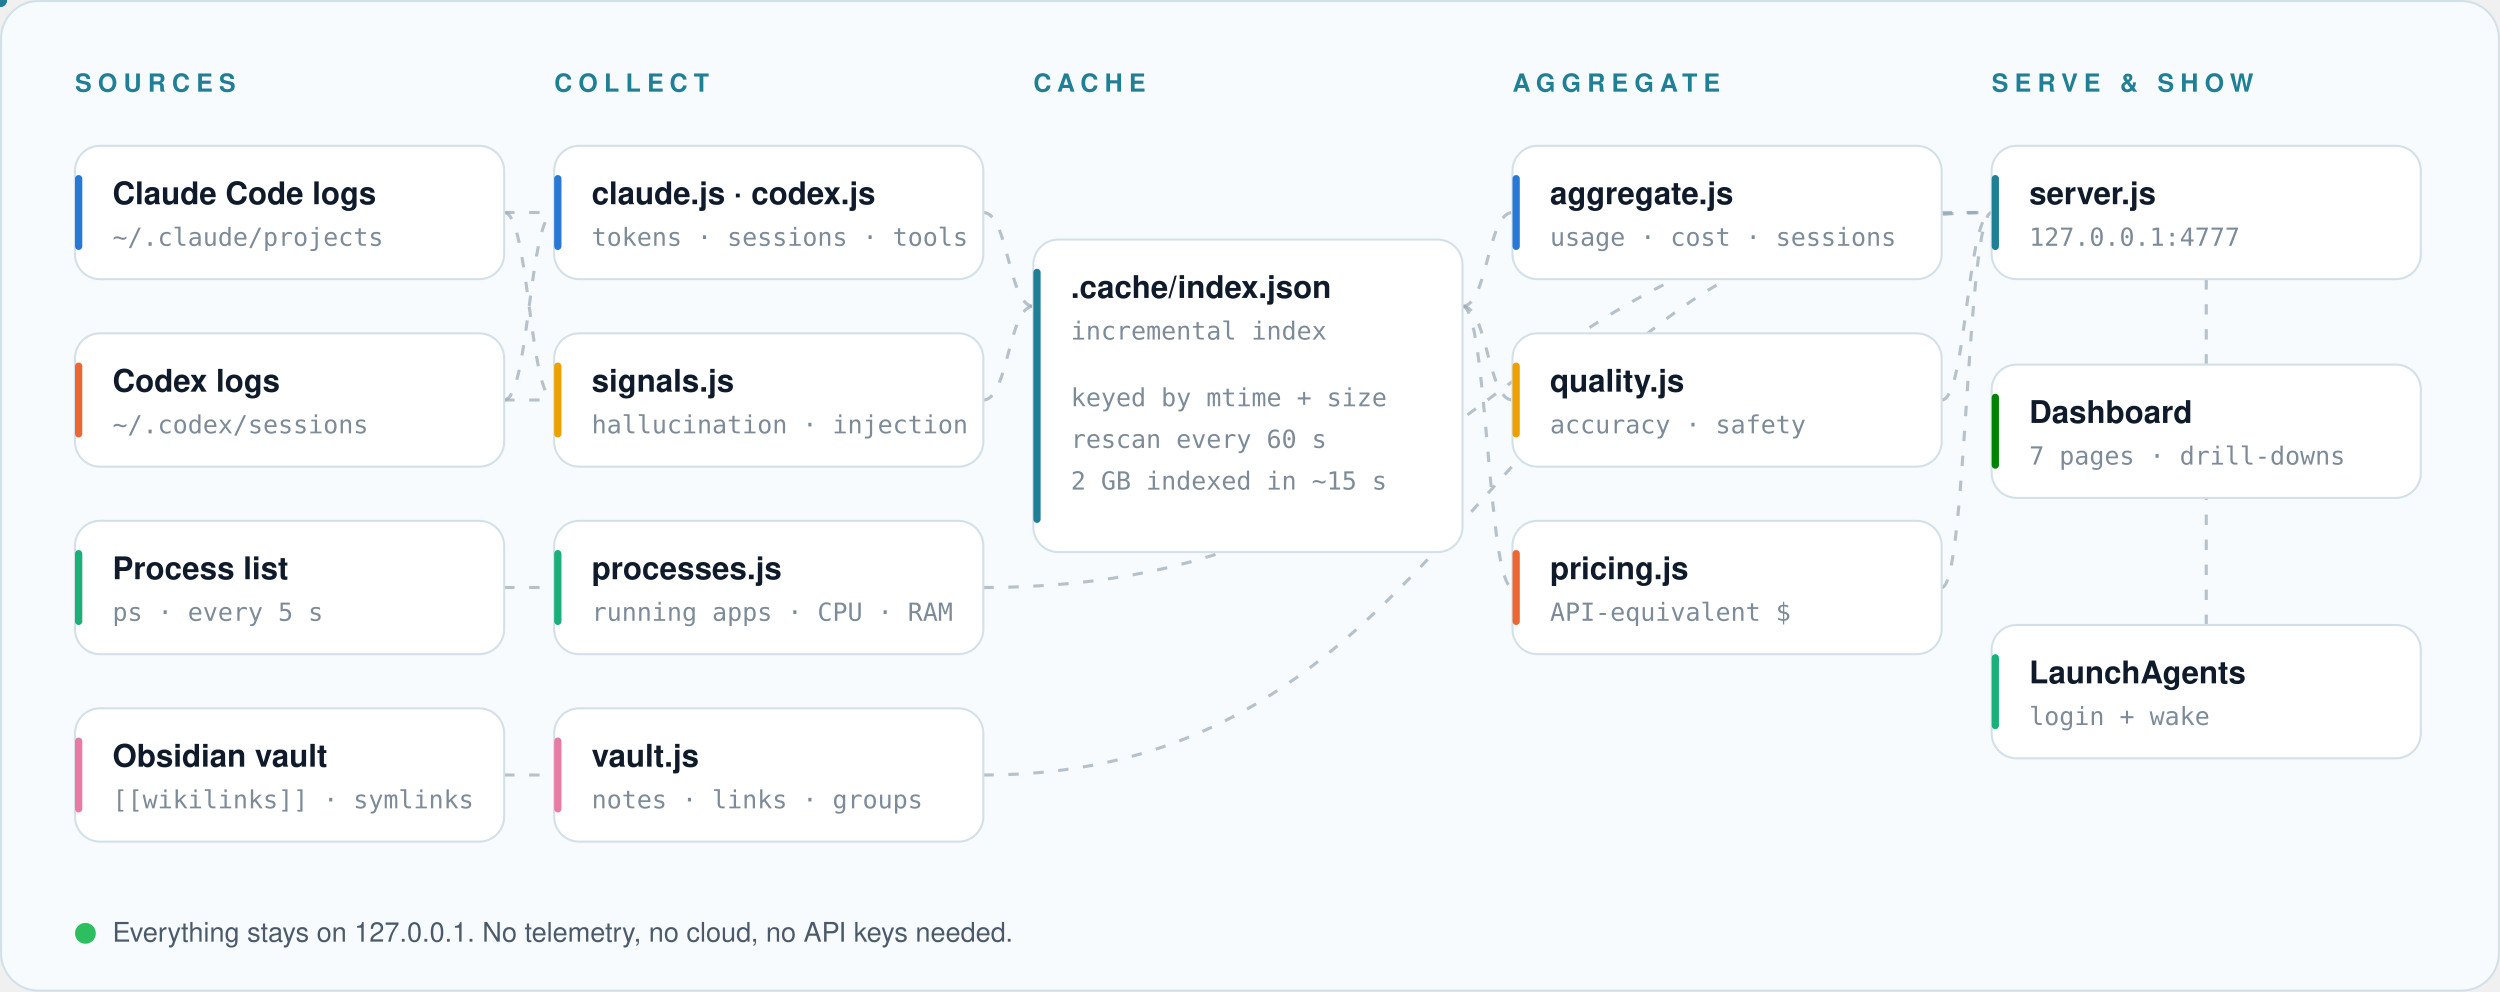
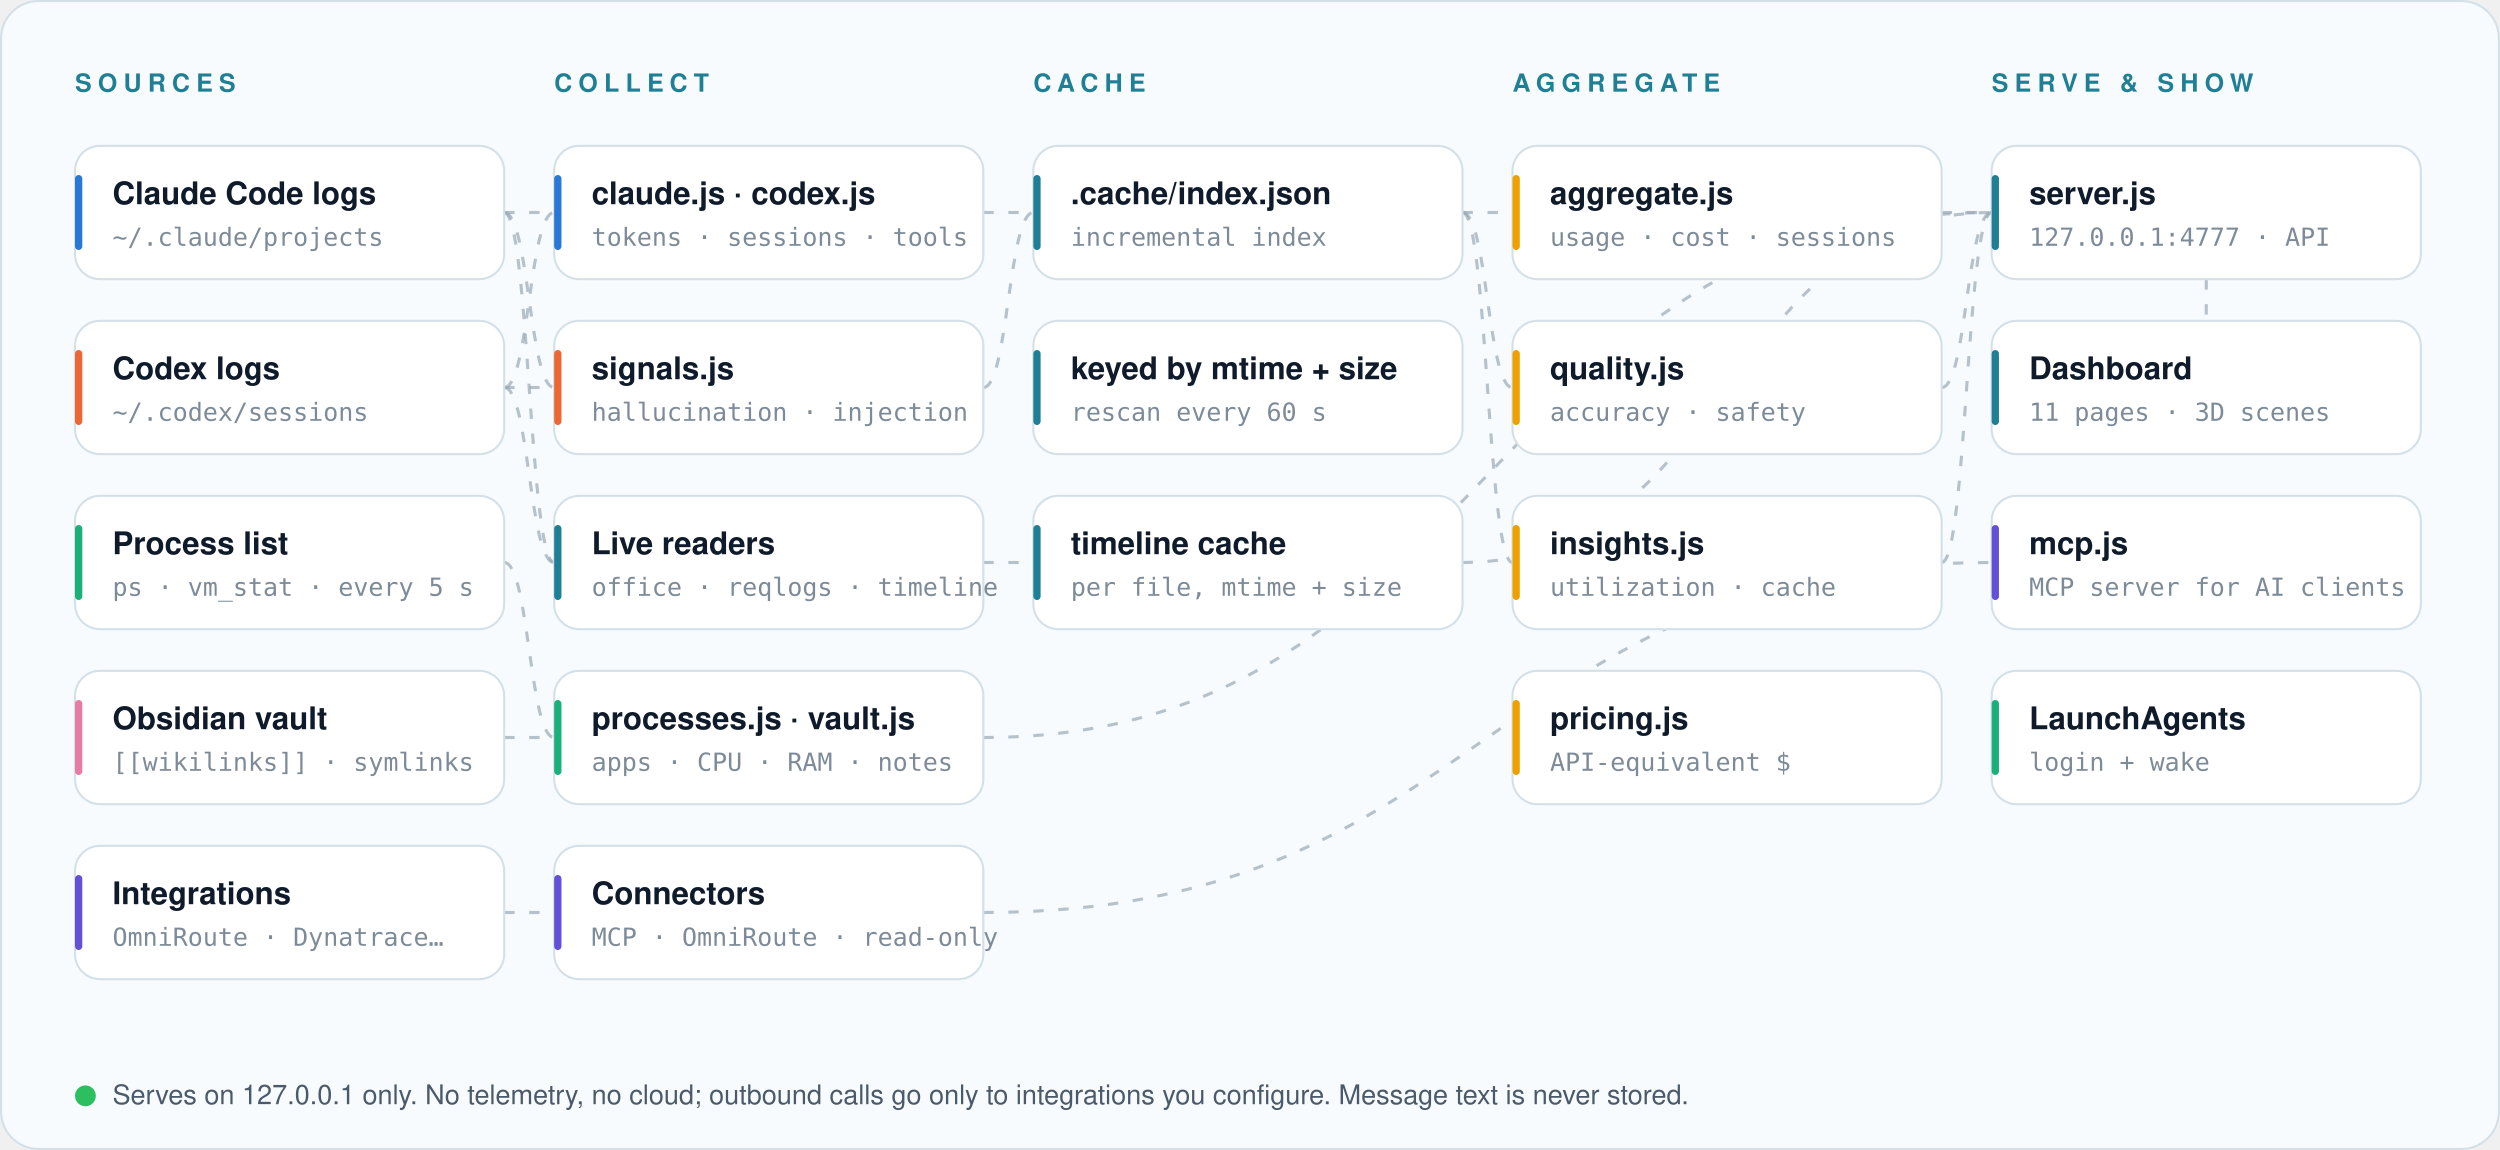
- <svg xmlns="http://www.w3.org/2000/svg" viewBox="0 0 1200 476" width="1200" height="476" role="img" aria-label="How ZAAFPulse works: local logs are collected, cached, aggregated and served on 127.0.0.1">
+ <svg xmlns="http://www.w3.org/2000/svg" viewBox="0 0 1200 552" width="1200" height="552" role="img" aria-label="How ZAAFPulse works: local logs and integrations are collected, cached, aggregated and served on 127.0.0.1 to the dashboard and to AI clients over MCP">
  <style>
  .hd{font-family:-apple-system,BlinkMacSystemFont,'Segoe UI',Helvetica,Arial,sans-serif;font-size:12px;font-weight:700;letter-spacing:3px;fill:#1f7f95}
  .bt{font-family:-apple-system,BlinkMacSystemFont,'Segoe UI',Helvetica,Arial,sans-serif;font-size:15px;font-weight:700;fill:#0f1b2a} .bs{font-family:ui-monospace,SFMono-Regular,Menlo,Consolas,monospace;font-size:12px;fill:#7d8b99}
  .ft{font-family:-apple-system,BlinkMacSystemFont,'Segoe UI',Helvetica,Arial,sans-serif;font-size:13px;fill:#4b5a6a}
  .flow{fill:none;stroke:#9aa9b6;stroke-width:1.5;stroke-dasharray:5 7;opacity:.7;animation:flow 1.1s linear infinite}
  .box{animation:rise .7s cubic-bezier(.2,.8,.2,1) both}
  @keyframes flow{to{stroke-dashoffset:-24}}
  @keyframes rise{from{opacity:0;transform:translateY(10px)}}
  @media (prefers-reduced-motion:reduce){*{animation:none!important}}
</style>
-   <rect x=".5" y=".5" width="1199" height="475" rx="18" fill="#f8fbfd" stroke="#d3e0e8" />
+   <rect x=".5" y=".5" width="1199" height="551" rx="18" fill="#f8fbfd" stroke="#d3e0e8" />
  <text x="36" y="44" class="hd">SOURCES</text>
  <text x="266" y="44" class="hd">COLLECT</text>
  <text x="496" y="44" class="hd">CACHE</text>
  <text x="726" y="44" class="hd">AGGREGATE</text>
  <text x="956" y="44" class="hd">SERVE &amp; SHOW</text>
  <path class="flow" d="M242,102.0 C254.0,102.0 254.0,102.0 266,102.0" style="animation-delay:0.00s" />
-   <path class="flow" d="M242,102.0 C254.0,102.0 254.0,192.0 266,192.0" style="animation-delay:-0.17s" />
-   <path class="flow" d="M242,192.0 C254.0,192.0 254.0,102.0 266,102.0" style="animation-delay:-0.34s" />
-   <path class="flow" d="M242,192.0 C254.0,192.0 254.0,192.0 266,192.0" style="animation-delay:-0.51s" />
-   <path class="flow" d="M242,282.0 C254.0,282.0 254.0,282.0 266,282.0" style="animation-delay:-0.68s" />
-   <path class="flow" d="M242,372.0 C254.0,372.0 254.0,372.0 266,372.0" style="animation-delay:-0.85s" />
-   <path class="flow" d="M472,102.0 C484.0,102.0 484.0,147.0 496,147.0" style="animation-delay:-1.02s" />
-   <path class="flow" d="M472,192.0 C484.0,192.0 484.0,147.0 496,147.0" style="animation-delay:-1.19s" />
-   <path class="flow" d="M702,147.0 C714.0,147.0 714.0,102.0 726,102.0" style="animation-delay:-1.36s" />
-   <path class="flow" d="M702,147.0 C714.0,147.0 714.0,192.0 726,192.0" style="animation-delay:-1.53s" />
-   <path class="flow" d="M702,147.0 C714.0,147.0 714.0,282.0 726,282.0" style="animation-delay:-1.70s" />
-   <path class="flow" d="M932,102.0 C944.0,102.0 944.0,102.0 956,102.0" style="animation-delay:-1.87s" />
-   <path class="flow" d="M932,192.0 C944.0,192.0 944.0,102.0 956,102.0" style="animation-delay:-2.04s" />
-   <path class="flow" d="M932,282.0 C944.0,282.0 944.0,102.0 956,102.0" style="animation-delay:-2.21s" />
-   <path class="flow" d="M472,282.0 C714.0,282.0 714.0,102.0 956,102.0" style="animation-delay:-2.38s" />
-   <path class="flow" d="M472,372.0 C714.0,372.0 714.0,102.0 956,102.0" style="animation-delay:-2.55s" />
-   <path class="flow" d="M1059.0,134 L1059.0,175" />
-   <path class="flow" d="M1059.0,300 L1059.0,239" />
+   <path class="flow" d="M242,102.0 C254.0,102.0 254.0,186.0 266,186.0" style="animation-delay:-0.17s" />
+   <path class="flow" d="M242,186.0 C254.0,186.0 254.0,102.0 266,102.0" style="animation-delay:-0.34s" />
+   <path class="flow" d="M242,186.0 C254.0,186.0 254.0,186.0 266,186.0" style="animation-delay:-0.51s" />
+   <path class="flow" d="M242,102.0 C254.0,102.0 254.0,270.0 266,270.0" style="animation-delay:-0.68s" />
+   <path class="flow" d="M242,186.0 C254.0,186.0 254.0,270.0 266,270.0" style="animation-delay:-0.85s" />
+   <path class="flow" d="M242,270.0 C254.0,270.0 254.0,354.0 266,354.0" style="animation-delay:-1.02s" />
+   <path class="flow" d="M242,354.0 C254.0,354.0 254.0,354.0 266,354.0" style="animation-delay:-1.19s" />
+   <path class="flow" d="M242,438.0 C254.0,438.0 254.0,438.0 266,438.0" style="animation-delay:-1.36s" />
+   <path class="flow" d="M472,102.0 C484.0,102.0 484.0,102.0 496,102.0" style="animation-delay:-1.53s" />
+   <path class="flow" d="M472,186.0 C484.0,186.0 484.0,102.0 496,102.0" style="animation-delay:-1.70s" />
+   <path class="flow" d="M472,270.0 C484.0,270.0 484.0,270.0 496,270.0" style="animation-delay:-1.87s" />
+   <path class="flow" d="M702,102.0 C714.0,102.0 714.0,102.0 726,102.0" style="animation-delay:-2.04s" />
+   <path class="flow" d="M702,102.0 C714.0,102.0 714.0,186.0 726,186.0" style="animation-delay:-2.21s" />
+   <path class="flow" d="M702,102.0 C714.0,102.0 714.0,270.0 726,270.0" style="animation-delay:-2.38s" />
+   <path class="flow" d="M932,102.0 C944.0,102.0 944.0,102.0 956,102.0" style="animation-delay:-2.55s" />
+   <path class="flow" d="M932,186.0 C944.0,186.0 944.0,102.0 956,102.0" style="animation-delay:-2.72s" />
+   <path class="flow" d="M932,270.0 C944.0,270.0 944.0,102.0 956,102.0" style="animation-delay:-2.89s" />
+   <path class="flow" d="M702,270.0 C829.0,270.0 829.0,102.0 956,102.0" style="animation-delay:-3.06s" />
+   <path class="flow" d="M472,354.0 C714.0,354.0 714.0,102.0 956,102.0" style="animation-delay:-3.23s" />
+   <path class="flow" d="M472,438.0 C714.0,438.0 714.0,270.0 956,270.0" style="animation-delay:-3.40s" />
+   <path class="flow" d="M1059,134 L1059,154" style="animation-delay:-3.57s" />
  <circle r="3.4" fill="#2a78d6" opacity="0">
    <animateMotion dur="2.2s" begin="0.00s" repeatCount="indefinite" path="M242,102.0 C254.0,102.0 254.0,102.0 266,102.0" />
    <animate attributeName="opacity" dur="2.2s" begin="0.00s" repeatCount="indefinite" values="0;1;1;0" keyTimes="0;.1;.85;1" />
  </circle>
  <circle r="3.4" fill="#2a78d6" opacity="0">
-     <animateMotion dur="2.5s" begin="0.29s" repeatCount="indefinite" path="M242,102.0 C254.0,102.0 254.0,192.0 266,192.0" />
+     <animateMotion dur="2.5s" begin="0.29s" repeatCount="indefinite" path="M242,102.0 C254.0,102.0 254.0,186.0 266,186.0" />
    <animate attributeName="opacity" dur="2.5s" begin="0.29s" repeatCount="indefinite" values="0;1;1;0" keyTimes="0;.1;.85;1" />
  </circle>
  <circle r="3.4" fill="#eb6834" opacity="0">
-     <animateMotion dur="2.8s" begin="0.58s" repeatCount="indefinite" path="M242,192.0 C254.0,192.0 254.0,102.0 266,102.0" />
+     <animateMotion dur="2.8s" begin="0.58s" repeatCount="indefinite" path="M242,186.0 C254.0,186.0 254.0,102.0 266,102.0" />
    <animate attributeName="opacity" dur="2.8s" begin="0.58s" repeatCount="indefinite" values="0;1;1;0" keyTimes="0;.1;.85;1" />
  </circle>
  <circle r="3.4" fill="#eb6834" opacity="0">
-     <animateMotion dur="3.1s" begin="0.87s" repeatCount="indefinite" path="M242,192.0 C254.0,192.0 254.0,192.0 266,192.0" />
+     <animateMotion dur="3.1s" begin="0.87s" repeatCount="indefinite" path="M242,186.0 C254.0,186.0 254.0,186.0 266,186.0" />
    <animate attributeName="opacity" dur="3.1s" begin="0.87s" repeatCount="indefinite" values="0;1;1;0" keyTimes="0;.1;.85;1" />
  </circle>
+   <circle r="3.4" fill="#1f7f95" opacity="0">
+     <animateMotion dur="2.2s" begin="1.16s" repeatCount="indefinite" path="M242,102.0 C254.0,102.0 254.0,270.0 266,270.0" />
+     <animate attributeName="opacity" dur="2.2s" begin="1.16s" repeatCount="indefinite" values="0;1;1;0" keyTimes="0;.1;.85;1" />
+   </circle>
+   <circle r="3.4" fill="#1f7f95" opacity="0">
+     <animateMotion dur="2.5s" begin="1.45s" repeatCount="indefinite" path="M242,186.0 C254.0,186.0 254.0,270.0 266,270.0" />
+     <animate attributeName="opacity" dur="2.5s" begin="1.45s" repeatCount="indefinite" values="0;1;1;0" keyTimes="0;.1;.85;1" />
+   </circle>
  <circle r="3.4" fill="#1baf7a" opacity="0">
-     <animateMotion dur="2.2s" begin="1.16s" repeatCount="indefinite" path="M242,282.0 C254.0,282.0 254.0,282.0 266,282.0" />
-     <animate attributeName="opacity" dur="2.2s" begin="1.16s" repeatCount="indefinite" values="0;1;1;0" keyTimes="0;.1;.85;1" />
+     <animateMotion dur="2.8s" begin="1.74s" repeatCount="indefinite" path="M242,270.0 C254.0,270.0 254.0,354.0 266,354.0" />
+     <animate attributeName="opacity" dur="2.8s" begin="1.74s" repeatCount="indefinite" values="0;1;1;0" keyTimes="0;.1;.85;1" />
  </circle>
  <circle r="3.4" fill="#e87ba4" opacity="0">
-     <animateMotion dur="2.5s" begin="1.45s" repeatCount="indefinite" path="M242,372.0 C254.0,372.0 254.0,372.0 266,372.0" />
-     <animate attributeName="opacity" dur="2.5s" begin="1.45s" repeatCount="indefinite" values="0;1;1;0" keyTimes="0;.1;.85;1" />
-   </circle>
-   <circle r="3.4" fill="#2a78d6" opacity="0">
-     <animateMotion dur="2.8s" begin="1.74s" repeatCount="indefinite" path="M472,102.0 C484.0,102.0 484.0,147.0 496,147.0" />
-     <animate attributeName="opacity" dur="2.8s" begin="1.74s" repeatCount="indefinite" values="0;1;1;0" keyTimes="0;.1;.85;1" />
+     <animateMotion dur="3.1s" begin="2.03s" repeatCount="indefinite" path="M242,354.0 C254.0,354.0 254.0,354.0 266,354.0" />
+     <animate attributeName="opacity" dur="3.1s" begin="2.03s" repeatCount="indefinite" values="0;1;1;0" keyTimes="0;.1;.85;1" />
+   </circle>
+   <circle r="3.4" fill="#6250d6" opacity="0">
+     <animateMotion dur="2.2s" begin="2.32s" repeatCount="indefinite" path="M242,438.0 C254.0,438.0 254.0,438.0 266,438.0" />
+     <animate attributeName="opacity" dur="2.2s" begin="2.32s" repeatCount="indefinite" values="0;1;1;0" keyTimes="0;.1;.85;1" />
+   </circle>
+   <circle r="3.4" fill="#1f7f95" opacity="0">
+     <animateMotion dur="2.5s" begin="2.61s" repeatCount="indefinite" path="M472,102.0 C484.0,102.0 484.0,102.0 496,102.0" />
+     <animate attributeName="opacity" dur="2.5s" begin="2.61s" repeatCount="indefinite" values="0;1;1;0" keyTimes="0;.1;.85;1" />
+   </circle>
+   <circle r="3.4" fill="#1f7f95" opacity="0">
+     <animateMotion dur="2.8s" begin="2.90s" repeatCount="indefinite" path="M472,186.0 C484.0,186.0 484.0,102.0 496,102.0" />
+     <animate attributeName="opacity" dur="2.8s" begin="2.90s" repeatCount="indefinite" values="0;1;1;0" keyTimes="0;.1;.85;1" />
+   </circle>
+   <circle r="3.4" fill="#1f7f95" opacity="0">
+     <animateMotion dur="3.1s" begin="3.19s" repeatCount="indefinite" path="M472,270.0 C484.0,270.0 484.0,270.0 496,270.0" />
+     <animate attributeName="opacity" dur="3.1s" begin="3.19s" repeatCount="indefinite" values="0;1;1;0" keyTimes="0;.1;.85;1" />
  </circle>
  <circle r="3.4" fill="#eda100" opacity="0">
-     <animateMotion dur="3.1s" begin="2.03s" repeatCount="indefinite" path="M472,192.0 C484.0,192.0 484.0,147.0 496,147.0" />
-     <animate attributeName="opacity" dur="3.1s" begin="2.03s" repeatCount="indefinite" values="0;1;1;0" keyTimes="0;.1;.85;1" />
-   </circle>
-   <circle r="3.4" fill="#1f7f95" opacity="0">
-     <animateMotion dur="2.2s" begin="2.32s" repeatCount="indefinite" path="M702,147.0 C714.0,147.0 714.0,102.0 726,102.0" />
-     <animate attributeName="opacity" dur="2.2s" begin="2.32s" repeatCount="indefinite" values="0;1;1;0" keyTimes="0;.1;.85;1" />
-   </circle>
-   <circle r="3.4" fill="#1f7f95" opacity="0">
-     <animateMotion dur="2.5s" begin="0.21s" repeatCount="indefinite" path="M702,147.0 C714.0,147.0 714.0,192.0 726,192.0" />
-     <animate attributeName="opacity" dur="2.5s" begin="0.21s" repeatCount="indefinite" values="0;1;1;0" keyTimes="0;.1;.85;1" />
-   </circle>
-   <circle r="3.4" fill="#1f7f95" opacity="0">
-     <animateMotion dur="2.8s" begin="0.50s" repeatCount="indefinite" path="M702,147.0 C714.0,147.0 714.0,282.0 726,282.0" />
-     <animate attributeName="opacity" dur="2.8s" begin="0.50s" repeatCount="indefinite" values="0;1;1;0" keyTimes="0;.1;.85;1" />
-   </circle>
-   <circle r="3.4" fill="#2a78d6" opacity="0">
-     <animateMotion dur="3.1s" begin="0.79s" repeatCount="indefinite" path="M932,102.0 C944.0,102.0 944.0,102.0 956,102.0" />
-     <animate attributeName="opacity" dur="3.1s" begin="0.79s" repeatCount="indefinite" values="0;1;1;0" keyTimes="0;.1;.85;1" />
+     <animateMotion dur="2.2s" begin="3.48s" repeatCount="indefinite" path="M702,102.0 C714.0,102.0 714.0,102.0 726,102.0" />
+     <animate attributeName="opacity" dur="2.2s" begin="3.48s" repeatCount="indefinite" values="0;1;1;0" keyTimes="0;.1;.85;1" />
  </circle>
  <circle r="3.4" fill="#eda100" opacity="0">
-     <animateMotion dur="2.2s" begin="1.08s" repeatCount="indefinite" path="M932,192.0 C944.0,192.0 944.0,102.0 956,102.0" />
-     <animate attributeName="opacity" dur="2.2s" begin="1.08s" repeatCount="indefinite" values="0;1;1;0" keyTimes="0;.1;.85;1" />
-   </circle>
-   <circle r="3.4" fill="#eb6834" opacity="0">
-     <animateMotion dur="2.5s" begin="1.37s" repeatCount="indefinite" path="M932,282.0 C944.0,282.0 944.0,102.0 956,102.0" />
-     <animate attributeName="opacity" dur="2.5s" begin="1.37s" repeatCount="indefinite" values="0;1;1;0" keyTimes="0;.1;.85;1" />
+     <animateMotion dur="2.5s" begin="3.77s" repeatCount="indefinite" path="M702,102.0 C714.0,102.0 714.0,186.0 726,186.0" />
+     <animate attributeName="opacity" dur="2.5s" begin="3.77s" repeatCount="indefinite" values="0;1;1;0" keyTimes="0;.1;.85;1" />
+   </circle>
+   <circle r="3.4" fill="#eda100" opacity="0">
+     <animateMotion dur="2.8s" begin="4.06s" repeatCount="indefinite" path="M702,102.0 C714.0,102.0 714.0,270.0 726,270.0" />
+     <animate attributeName="opacity" dur="2.8s" begin="4.06s" repeatCount="indefinite" values="0;1;1;0" keyTimes="0;.1;.85;1" />
+   </circle>
+   <circle r="3.4" fill="#1f7f95" opacity="0">
+     <animateMotion dur="3.1s" begin="4.35s" repeatCount="indefinite" path="M932,102.0 C944.0,102.0 944.0,102.0 956,102.0" />
+     <animate attributeName="opacity" dur="3.1s" begin="4.35s" repeatCount="indefinite" values="0;1;1;0" keyTimes="0;.1;.85;1" />
+   </circle>
+   <circle r="3.4" fill="#1f7f95" opacity="0">
+     <animateMotion dur="2.2s" begin="4.64s" repeatCount="indefinite" path="M932,186.0 C944.0,186.0 944.0,102.0 956,102.0" />
+     <animate attributeName="opacity" dur="2.2s" begin="4.64s" repeatCount="indefinite" values="0;1;1;0" keyTimes="0;.1;.85;1" />
+   </circle>
+   <circle r="3.4" fill="#1f7f95" opacity="0">
+     <animateMotion dur="2.5s" begin="4.93s" repeatCount="indefinite" path="M932,270.0 C944.0,270.0 944.0,102.0 956,102.0" />
+     <animate attributeName="opacity" dur="2.5s" begin="4.93s" repeatCount="indefinite" values="0;1;1;0" keyTimes="0;.1;.85;1" />
+   </circle>
+   <circle r="3.4" fill="#1f7f95" opacity="0">
+     <animateMotion dur="2.8s" begin="5.22s" repeatCount="indefinite" path="M702,270.0 C829.0,270.0 829.0,102.0 956,102.0" />
+     <animate attributeName="opacity" dur="2.8s" begin="5.22s" repeatCount="indefinite" values="0;1;1;0" keyTimes="0;.1;.85;1" />
  </circle>
  <circle r="3.4" fill="#1baf7a" opacity="0">
-     <animateMotion dur="2.8s" begin="1.66s" repeatCount="indefinite" path="M472,282.0 C714.0,282.0 714.0,102.0 956,102.0" />
-     <animate attributeName="opacity" dur="2.8s" begin="1.66s" repeatCount="indefinite" values="0;1;1;0" keyTimes="0;.1;.85;1" />
-   </circle>
-   <circle r="3.4" fill="#e87ba4" opacity="0">
-     <animateMotion dur="3.1s" begin="1.95s" repeatCount="indefinite" path="M472,372.0 C714.0,372.0 714.0,102.0 956,102.0" />
-     <animate attributeName="opacity" dur="3.1s" begin="1.95s" repeatCount="indefinite" values="0;1;1;0" keyTimes="0;.1;.85;1" />
-   </circle>
-   <circle r="3.4" fill="#1f7f95">
-     <animateMotion dur="1.6s" begin="0.0s" repeatCount="indefinite" path="M1059.0,134 L1059.0,175" />
-   </circle>
-   <circle r="3.4" fill="#1f7f95">
-     <animateMotion dur="1.6s" begin="0.6s" repeatCount="indefinite" path="M1059.0,300 L1059.0,239" />
+     <animateMotion dur="3.1s" begin="5.51s" repeatCount="indefinite" path="M472,354.0 C714.0,354.0 714.0,102.0 956,102.0" />
+     <animate attributeName="opacity" dur="3.1s" begin="5.51s" repeatCount="indefinite" values="0;1;1;0" keyTimes="0;.1;.85;1" />
+   </circle>
+   <circle r="3.4" fill="#6250d6" opacity="0">
+     <animateMotion dur="2.2s" begin="5.80s" repeatCount="indefinite" path="M472,438.0 C714.0,438.0 714.0,270.0 956,270.0" />
+     <animate attributeName="opacity" dur="2.2s" begin="5.80s" repeatCount="indefinite" values="0;1;1;0" keyTimes="0;.1;.85;1" />
+   </circle>
+   <circle r="3.4" fill="#1f7f95" opacity="0">
+     <animateMotion dur="2.5s" begin="6.09s" repeatCount="indefinite" path="M1059,134 L1059,154" />
+     <animate attributeName="opacity" dur="2.5s" begin="6.09s" repeatCount="indefinite" values="0;1;1;0" keyTimes="0;.1;.85;1" />
  </circle>
  <g class="box" style="animation-delay:0.17s">
    <rect x="36" y="70" width="206" height="64" rx="12" fill="#ffffff" stroke="#d3e0e8" />
    <rect x="36" y="84" width="3.5" height="36" rx="1.75" fill="#2a78d6" />
    <text x="54" y="98" class="bt">Claude Code logs</text>
    <text x="54" y="118" class="bs">~/.claude/projects</text>
  </g>
  <g class="box" style="animation-delay:0.26s">
-     <rect x="36" y="160" width="206" height="64" rx="12" fill="#ffffff" stroke="#d3e0e8" />
-     <rect x="36" y="174" width="3.5" height="36" rx="1.75" fill="#eb6834" />
-     <text x="54" y="188" class="bt">Codex logs</text>
-     <text x="54" y="208" class="bs">~/.codex/sessions</text>
+     <rect x="36" y="154" width="206" height="64" rx="12" fill="#ffffff" stroke="#d3e0e8" />
+     <rect x="36" y="168" width="3.5" height="36" rx="1.75" fill="#eb6834" />
+     <text x="54" y="182" class="bt">Codex logs</text>
+     <text x="54" y="202" class="bs">~/.codex/sessions</text>
  </g>
  <g class="box" style="animation-delay:0.35s">
-     <rect x="36" y="250" width="206" height="64" rx="12" fill="#ffffff" stroke="#d3e0e8" />
-     <rect x="36" y="264" width="3.5" height="36" rx="1.75" fill="#1baf7a" />
-     <text x="54" y="278" class="bt">Process list</text>
-     <text x="54" y="298" class="bs">ps · every 5 s</text>
+     <rect x="36" y="238" width="206" height="64" rx="12" fill="#ffffff" stroke="#d3e0e8" />
+     <rect x="36" y="252" width="3.5" height="36" rx="1.75" fill="#1baf7a" />
+     <text x="54" y="266" class="bt">Process list</text>
+     <text x="54" y="286" class="bs">ps · vm_stat · every 5 s</text>
  </g>
  <g class="box" style="animation-delay:0.44s">
-     <rect x="36" y="340" width="206" height="64" rx="12" fill="#ffffff" stroke="#d3e0e8" />
-     <rect x="36" y="354" width="3.5" height="36" rx="1.75" fill="#e87ba4" />
-     <text x="54" y="368" class="bt">Obsidian vault</text>
-     <text x="54" y="388" class="bs">[[wikilinks]] · symlinks</text>
+     <rect x="36" y="322" width="206" height="64" rx="12" fill="#ffffff" stroke="#d3e0e8" />
+     <rect x="36" y="336" width="3.5" height="36" rx="1.75" fill="#e87ba4" />
+     <text x="54" y="350" class="bt">Obsidian vault</text>
+     <text x="54" y="370" class="bs">[[wikilinks]] · symlinks</text>
+   </g>
+   <g class="box" style="animation-delay:0.53s">
+     <rect x="36" y="406" width="206" height="64" rx="12" fill="#ffffff" stroke="#d3e0e8" />
+     <rect x="36" y="420" width="3.5" height="36" rx="1.75" fill="#6250d6" />
+     <text x="54" y="434" class="bt">Integrations</text>
+     <text x="54" y="454" class="bs">OmniRoute · Dynatrace…</text>
  </g>
  <g class="box" style="animation-delay:0.35s">
    <rect x="266" y="70" width="206" height="64" rx="12" fill="#ffffff" stroke="#d3e0e8" />
    <rect x="266" y="84" width="3.5" height="36" rx="1.75" fill="#2a78d6" />
    <text x="284" y="98" class="bt">claude.js · codex.js</text>
    <text x="284" y="118" class="bs">tokens · sessions · tools</text>
  </g>
  <g class="box" style="animation-delay:0.44s">
-     <rect x="266" y="160" width="206" height="64" rx="12" fill="#ffffff" stroke="#d3e0e8" />
-     <rect x="266" y="174" width="3.5" height="36" rx="1.75" fill="#eda100" />
-     <text x="284" y="188" class="bt">signals.js</text>
-     <text x="284" y="208" class="bs">hallucination · injection</text>
+     <rect x="266" y="154" width="206" height="64" rx="12" fill="#ffffff" stroke="#d3e0e8" />
+     <rect x="266" y="168" width="3.5" height="36" rx="1.75" fill="#eb6834" />
+     <text x="284" y="182" class="bt">signals.js</text>
+     <text x="284" y="202" class="bs">hallucination · injection</text>
  </g>
  <g class="box" style="animation-delay:0.53s">
-     <rect x="266" y="250" width="206" height="64" rx="12" fill="#ffffff" stroke="#d3e0e8" />
-     <rect x="266" y="264" width="3.5" height="36" rx="1.75" fill="#1baf7a" />
-     <text x="284" y="278" class="bt">processes.js</text>
-     <text x="284" y="298" class="bs">running apps · CPU · RAM</text>
+     <rect x="266" y="238" width="206" height="64" rx="12" fill="#ffffff" stroke="#d3e0e8" />
+     <rect x="266" y="252" width="3.5" height="36" rx="1.75" fill="#1f7f95" />
+     <text x="284" y="266" class="bt">Live readers</text>
+     <text x="284" y="286" class="bs">office · reqlogs · timeline</text>
  </g>
  <g class="box" style="animation-delay:0.62s">
-     <rect x="266" y="340" width="206" height="64" rx="12" fill="#ffffff" stroke="#d3e0e8" />
-     <rect x="266" y="354" width="3.5" height="36" rx="1.75" fill="#e87ba4" />
-     <text x="284" y="368" class="bt">vault.js</text>
-     <text x="284" y="388" class="bs">notes · links · groups</text>
-   </g>
-   <g class="box" style="animation-delay:0.57s">
-     <rect x="496" y="115" width="206" height="150" rx="12" fill="#ffffff" stroke="#d3e0e8" />
-     <rect x="496" y="129" width="3.5" height="122" rx="1.75" fill="#1f7f95" />
-     <text x="514" y="143" class="bt">.cache/index.json</text>
-     <text x="514" y="163" class="bs">incremental index</text>
-     <text x="514" y="195" class="bs">keyed by mtime + size</text>
-     <text x="514" y="215" class="bs">rescan every 60 s</text>
-     <text x="514" y="235" class="bs">2 GB indexed in ~15 s</text>
+     <rect x="266" y="322" width="206" height="64" rx="12" fill="#ffffff" stroke="#d3e0e8" />
+     <rect x="266" y="336" width="3.5" height="36" rx="1.75" fill="#1baf7a" />
+     <text x="284" y="350" class="bt">processes.js · vault.js</text>
+     <text x="284" y="370" class="bs">apps · CPU · RAM · notes</text>
+   </g>
+   <g class="box" style="animation-delay:0.71s">
+     <rect x="266" y="406" width="206" height="64" rx="12" fill="#ffffff" stroke="#d3e0e8" />
+     <rect x="266" y="420" width="3.5" height="36" rx="1.75" fill="#6250d6" />
+     <text x="284" y="434" class="bt">Connectors</text>
+     <text x="284" y="454" class="bs">MCP · OmniRoute · read-only</text>
+   </g>
+   <g class="box" style="animation-delay:0.53s">
+     <rect x="496" y="70" width="206" height="64" rx="12" fill="#ffffff" stroke="#d3e0e8" />
+     <rect x="496" y="84" width="3.5" height="36" rx="1.75" fill="#1f7f95" />
+     <text x="514" y="98" class="bt">.cache/index.json</text>
+     <text x="514" y="118" class="bs">incremental index</text>
+   </g>
+   <g class="box" style="animation-delay:0.62s">
+     <rect x="496" y="154" width="206" height="64" rx="12" fill="#ffffff" stroke="#d3e0e8" />
+     <rect x="496" y="168" width="3.5" height="36" rx="1.75" fill="#1f7f95" />
+     <text x="514" y="182" class="bt">keyed by mtime + size</text>
+     <text x="514" y="202" class="bs">rescan every 60 s</text>
+   </g>
+   <g class="box" style="animation-delay:0.71s">
+     <rect x="496" y="238" width="206" height="64" rx="12" fill="#ffffff" stroke="#d3e0e8" />
+     <rect x="496" y="252" width="3.5" height="36" rx="1.75" fill="#1f7f95" />
+     <text x="514" y="266" class="bt">timeline cache</text>
+     <text x="514" y="286" class="bs">per file, mtime + size</text>
  </g>
  <g class="box" style="animation-delay:0.71s">
    <rect x="726" y="70" width="206" height="64" rx="12" fill="#ffffff" stroke="#d3e0e8" />
-     <rect x="726" y="84" width="3.5" height="36" rx="1.75" fill="#2a78d6" />
+     <rect x="726" y="84" width="3.5" height="36" rx="1.75" fill="#eda100" />
    <text x="744" y="98" class="bt">aggregate.js</text>
    <text x="744" y="118" class="bs">usage · cost · sessions</text>
  </g>
  <g class="box" style="animation-delay:0.80s">
-     <rect x="726" y="160" width="206" height="64" rx="12" fill="#ffffff" stroke="#d3e0e8" />
-     <rect x="726" y="174" width="3.5" height="36" rx="1.75" fill="#eda100" />
-     <text x="744" y="188" class="bt">quality.js</text>
-     <text x="744" y="208" class="bs">accuracy · safety</text>
+     <rect x="726" y="154" width="206" height="64" rx="12" fill="#ffffff" stroke="#d3e0e8" />
+     <rect x="726" y="168" width="3.5" height="36" rx="1.75" fill="#eda100" />
+     <text x="744" y="182" class="bt">quality.js</text>
+     <text x="744" y="202" class="bs">accuracy · safety</text>
  </g>
  <g class="box" style="animation-delay:0.89s">
-     <rect x="726" y="250" width="206" height="64" rx="12" fill="#ffffff" stroke="#d3e0e8" />
-     <rect x="726" y="264" width="3.5" height="36" rx="1.75" fill="#eb6834" />
-     <text x="744" y="278" class="bt">pricing.js</text>
-     <text x="744" y="298" class="bs">API-equivalent $</text>
+     <rect x="726" y="238" width="206" height="64" rx="12" fill="#ffffff" stroke="#d3e0e8" />
+     <rect x="726" y="252" width="3.5" height="36" rx="1.75" fill="#eda100" />
+     <text x="744" y="266" class="bt">insights.js</text>
+     <text x="744" y="286" class="bs">utilization · cache</text>
+   </g>
+   <g class="box" style="animation-delay:0.98s">
+     <rect x="726" y="322" width="206" height="64" rx="12" fill="#ffffff" stroke="#d3e0e8" />
+     <rect x="726" y="336" width="3.5" height="36" rx="1.75" fill="#eda100" />
+     <text x="744" y="350" class="bt">pricing.js</text>
+     <text x="744" y="370" class="bs">API-equivalent $</text>
  </g>
  <g class="box" style="animation-delay:0.89s">
    <rect x="956" y="70" width="206" height="64" rx="12" fill="#ffffff" stroke="#d3e0e8" />
    <rect x="956" y="84" width="3.5" height="36" rx="1.75" fill="#1f7f95" />
    <text x="974" y="98" class="bt">server.js</text>
-     <text x="974" y="118" class="bs">127.0.0.1:4777</text>
-   </g>
-   <g class="box" style="animation-delay:0.99s">
-     <rect x="956" y="175" width="206" height="64" rx="12" fill="#ffffff" stroke="#d3e0e8" />
-     <rect x="956" y="189" width="3.5" height="36" rx="1.75" fill="#008300" />
-     <text x="974" y="203" class="bt">Dashboard</text>
-     <text x="974" y="223" class="bs">7 pages · drill-downs</text>
-   </g>
-   <g class="box" style="animation-delay:1.12s">
-     <rect x="956" y="300" width="206" height="64" rx="12" fill="#ffffff" stroke="#d3e0e8" />
-     <rect x="956" y="314" width="3.5" height="36" rx="1.75" fill="#1baf7a" />
-     <text x="974" y="328" class="bt">LaunchAgents</text>
-     <text x="974" y="348" class="bs">login + wake</text>
-   </g>
-   <g transform="translate(36,452)">
+     <text x="974" y="118" class="bs">127.0.0.1:4777 · API</text>
+   </g>
+   <g class="box" style="animation-delay:0.98s">
+     <rect x="956" y="154" width="206" height="64" rx="12" fill="#ffffff" stroke="#d3e0e8" />
+     <rect x="956" y="168" width="3.5" height="36" rx="1.75" fill="#1f7f95" />
+     <text x="974" y="182" class="bt">Dashboard</text>
+     <text x="974" y="202" class="bs">11 pages · 3D scenes</text>
+   </g>
+   <g class="box" style="animation-delay:1.07s">
+     <rect x="956" y="238" width="206" height="64" rx="12" fill="#ffffff" stroke="#d3e0e8" />
+     <rect x="956" y="252" width="3.5" height="36" rx="1.75" fill="#6250d6" />
+     <text x="974" y="266" class="bt">mcp.js</text>
+     <text x="974" y="286" class="bs">MCP server for AI clients</text>
+   </g>
+   <g class="box" style="animation-delay:1.16s">
+     <rect x="956" y="322" width="206" height="64" rx="12" fill="#ffffff" stroke="#d3e0e8" />
+     <rect x="956" y="336" width="3.5" height="36" rx="1.75" fill="#1baf7a" />
+     <text x="974" y="350" class="bt">LaunchAgents</text>
+     <text x="974" y="370" class="bs">login + wake</text>
+   </g>
+   <g transform="translate(36,530)">
    <circle cx="5" cy="-4" r="5" fill="#2bbf5f">
      <animate attributeName="opacity" values="1;.35;1" dur="1.8s" repeatCount="indefinite" />
    </circle>
-     <text x="18" y="0" class="ft">Everything stays on 127.0.0.1. No telemetry, no cloud, no API keys needed.</text>
+     <text x="18" y="0" class="ft">Serves on 127.0.0.1 only. No telemetry, no cloud; outbound calls go only to integrations you configure. Message text is never stored.</text>
  </g>
</svg>
